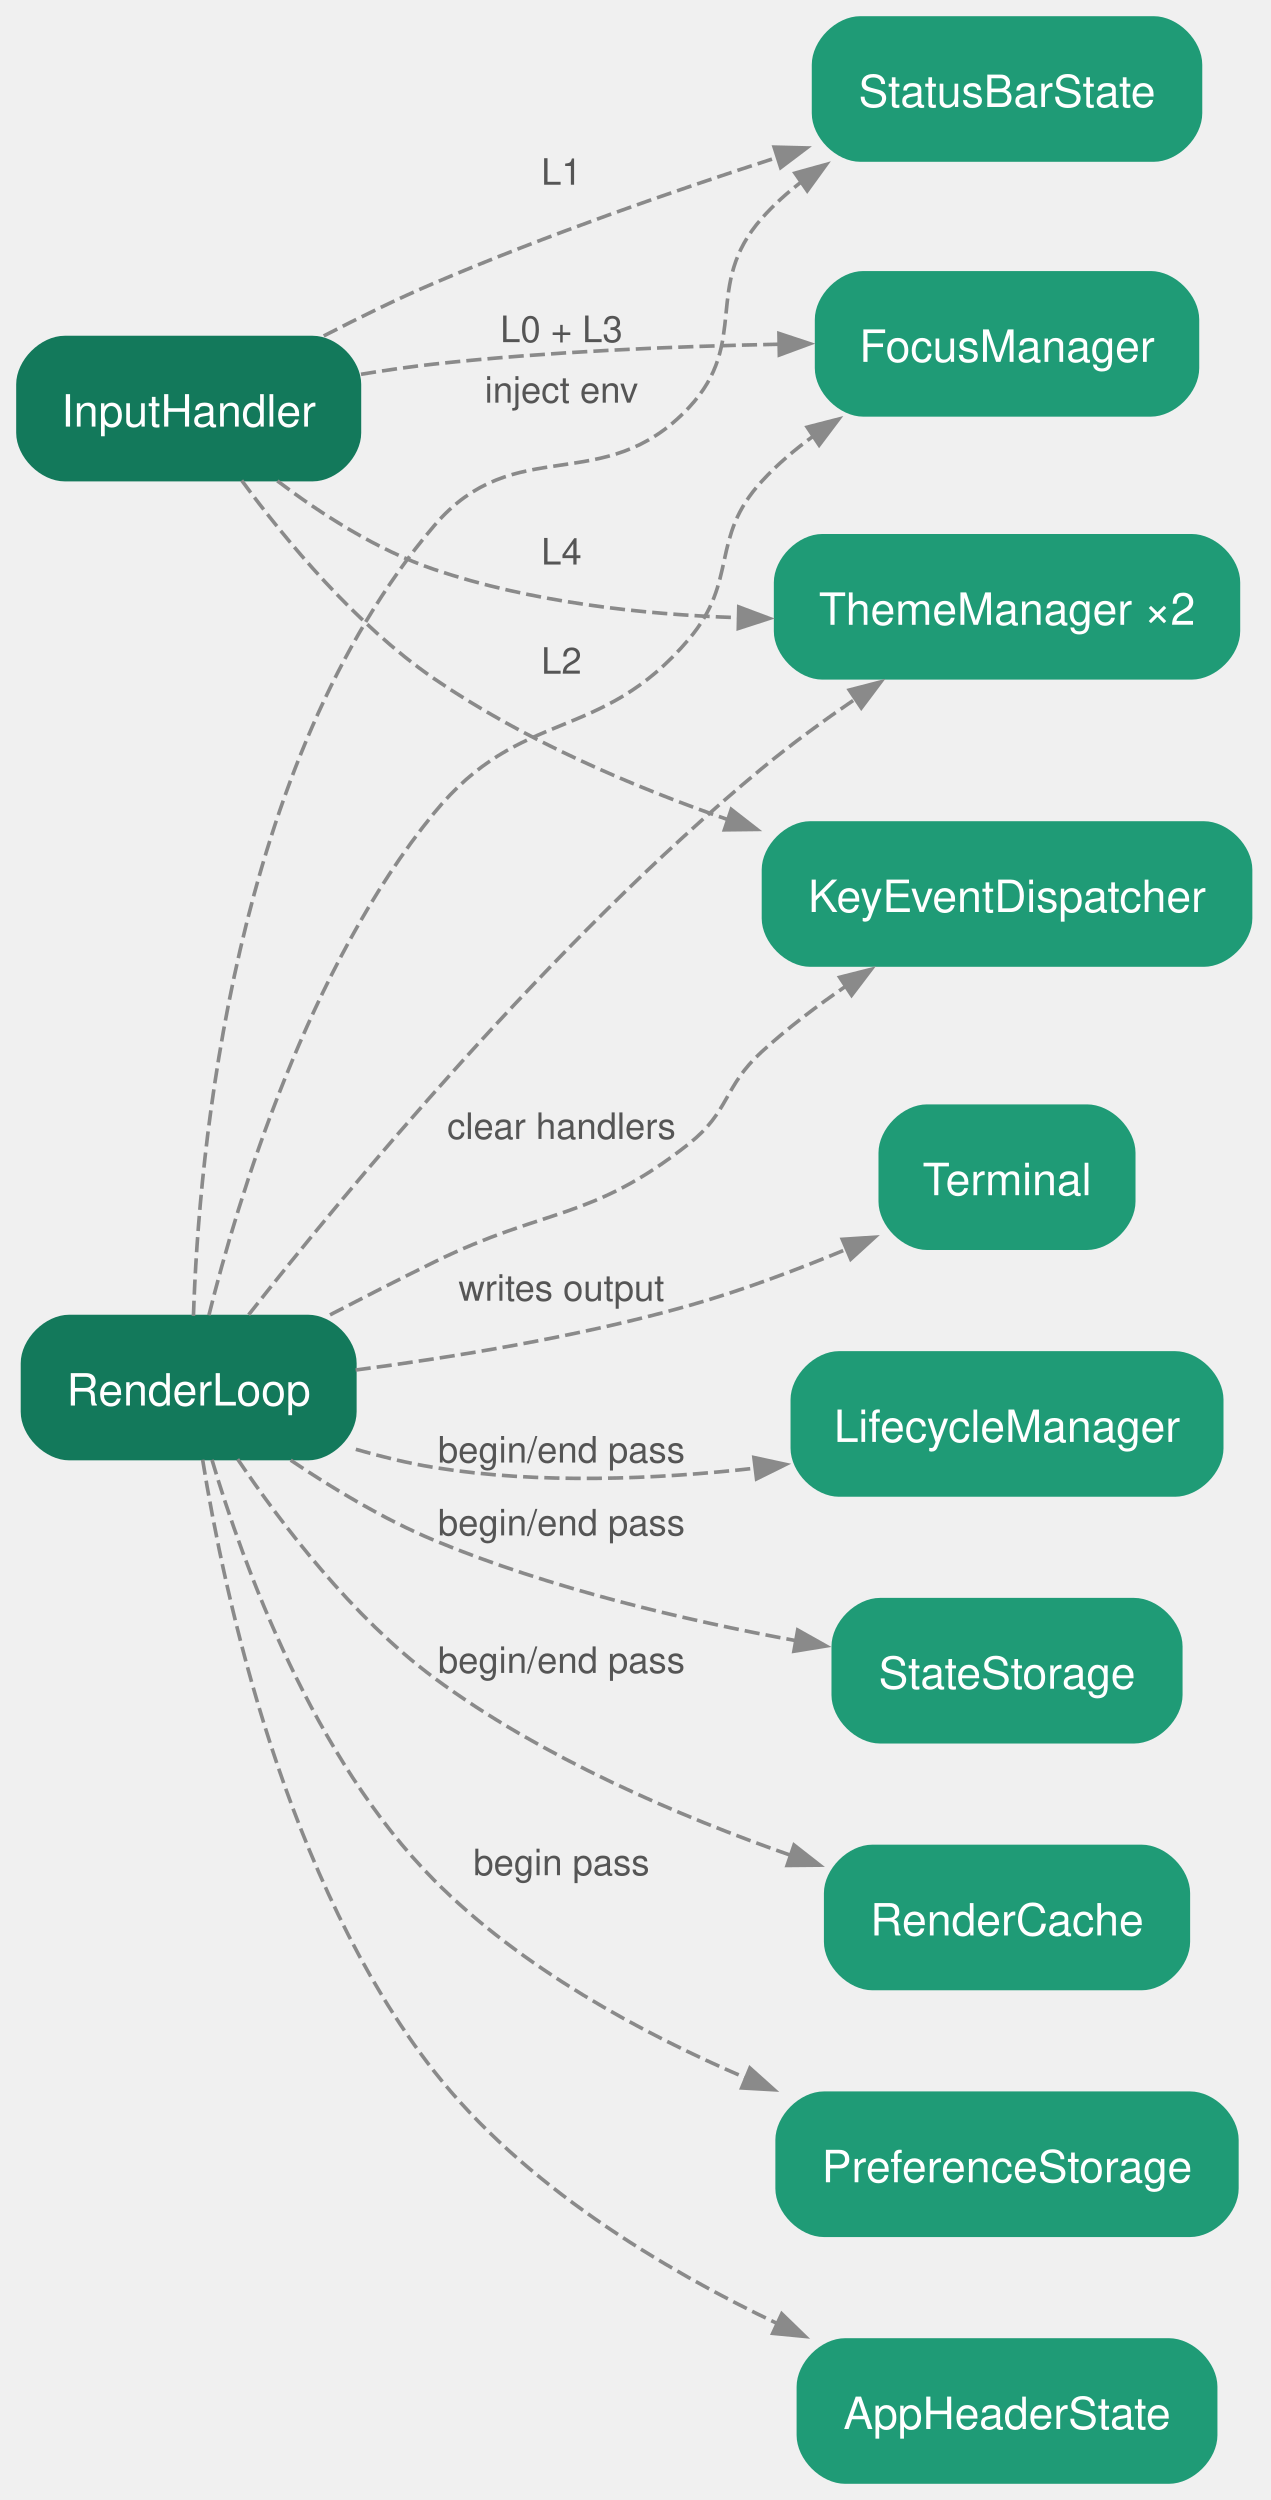
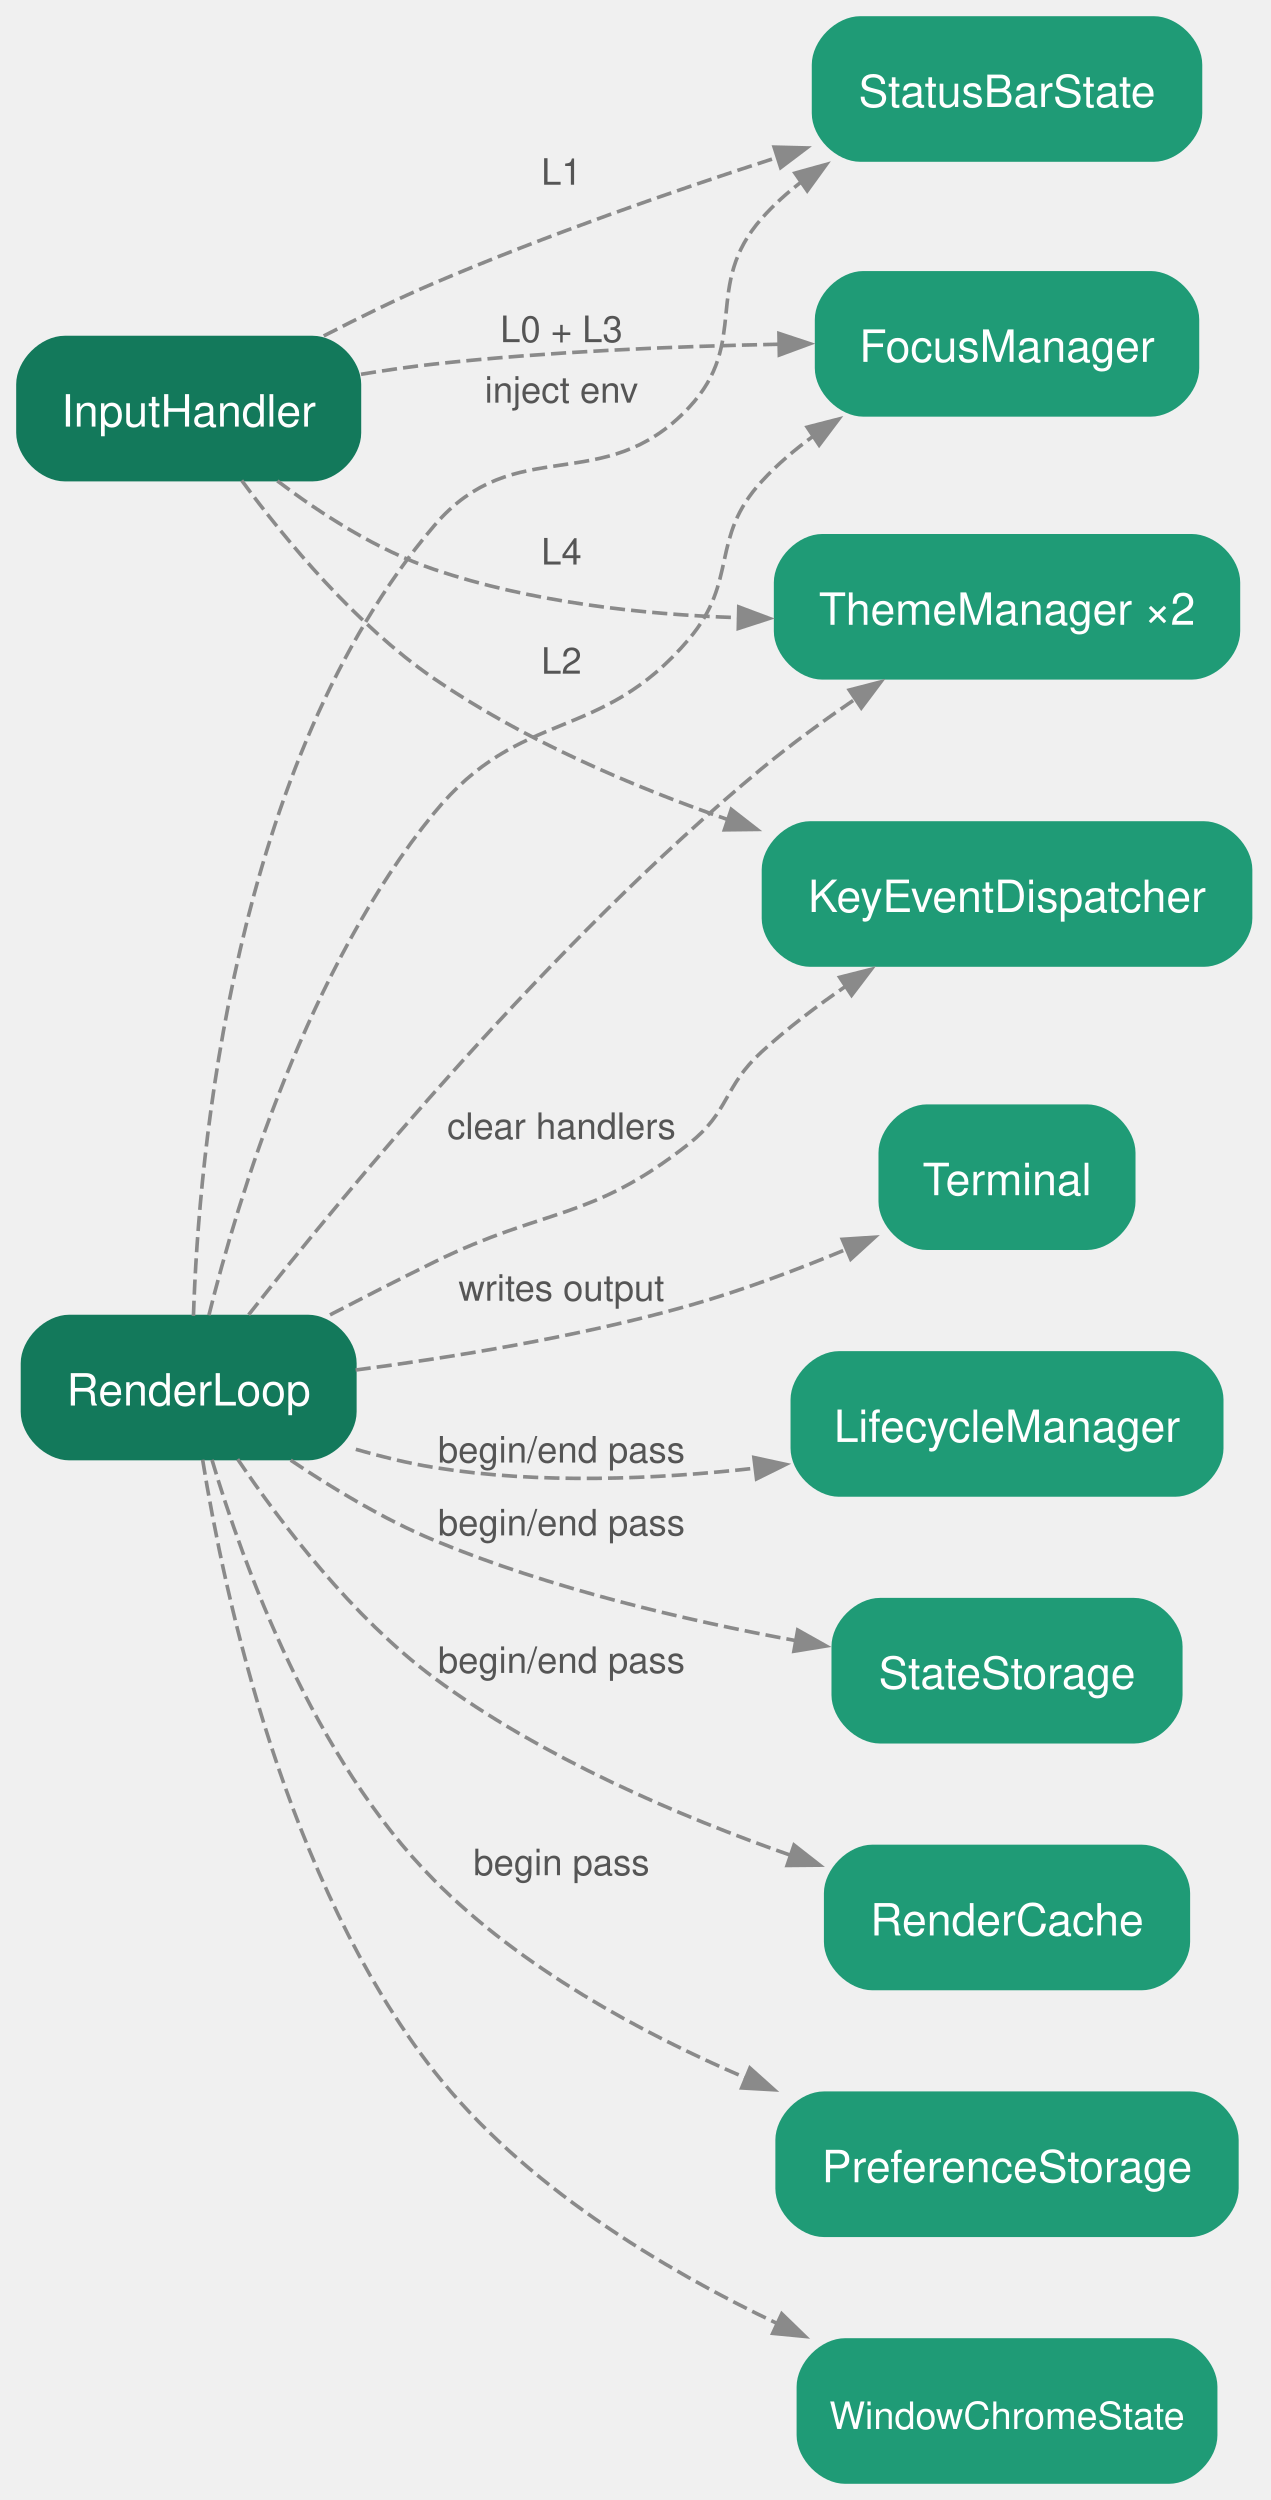
<svg xmlns="http://www.w3.org/2000/svg" width="314pt" height="618pt" viewBox="0.00 0.00 314.00 618.00">
  <style>
.edge path { fill: none; stroke: #8a8a8a; }
.edge polygon { stroke: #8a8a8a; fill: #8a8a8a; }
.cluster path, .cluster polygon { fill: none; stroke: #c8c8c8; }
@media (prefers-color-scheme: dark) {
  .edge text { fill: #cdd1d5; }
  .edge path { stroke: #9aa0a6; }
  .edge polygon { stroke: #9aa0a6; fill: #9aa0a6; }
  .cluster text { fill: #9aa0a6; }
  .cluster path, .cluster polygon { stroke: #5a5a5a; }
}
</style>
  <g id="graph0" class="graph" transform="scale(1 1) rotate(0) translate(4 614)">
    <g id="node1" class="node">
      <path fill="#13795b" stroke="black" stroke-width="0" d="M72.16,-289C72.16,-289 13.12,-289 13.12,-289 7.12,-289 1.12,-283 1.12,-277 1.12,-277 1.12,-265 1.12,-265 1.12,-259 7.12,-253 13.12,-253 13.12,-253 72.16,-253 72.16,-253 78.16,-253 84.16,-259 84.16,-265 84.16,-265 84.16,-277 84.16,-277 84.16,-283 78.16,-289 72.16,-289" />
      <text xml:space="preserve" text-anchor="middle" x="42.64" y="-266.55" font-family="Helvetica,sans-Serif" font-size="11.00" fill="white">RenderLoop</text>
    </g>
    <g id="node3" class="node">
      <path fill="#1f9b76" stroke="black" stroke-width="0" d="M264.7,-341C264.7,-341 225.16,-341 225.16,-341 219.16,-341 213.16,-335 213.16,-329 213.16,-329 213.16,-317 213.16,-317 213.16,-311 219.16,-305 225.16,-305 225.16,-305 264.7,-305 264.7,-305 270.7,-305 276.7,-311 276.7,-317 276.7,-317 276.7,-329 276.7,-329 276.7,-335 270.7,-341 264.7,-341" />
      <text xml:space="preserve" text-anchor="middle" x="244.94" y="-318.55" font-family="Helvetica,sans-Serif" font-size="11.00" fill="white">Terminal</text>
    </g>
    <g id="edge1" class="edge">
      <path vector-effect="non-scaling-stroke" fill="none" stroke="#8a8a8a" stroke-width="1.2" stroke-dasharray="5,2" d="M83.91,-275.33C108.09,-278.5 139.3,-283.61 166.29,-291.25 179.39,-294.96 193.29,-300.2 205.64,-305.35" />
      <polygon fill="#8a8a8a" stroke="#8a8a8a" stroke-width="1.2" points="204.44,-307.5 211.84,-307.99 206.36,-302.99 204.44,-307.5" />
      <text xml:space="preserve" text-anchor="middle" x="134.79" y="-292.45" font-family="Helvetica,sans-Serif" font-size="9.00" fill="#555555">writes output</text>
    </g>
    <g id="node4" class="node">
      <path fill="#1f9b76" stroke="black" stroke-width="0" d="M281.2,-610C281.2,-610 208.67,-610 208.67,-610 202.67,-610 196.67,-604 196.67,-598 196.67,-598 196.67,-586 196.67,-586 196.67,-580 202.67,-574 208.67,-574 208.67,-574 281.2,-574 281.2,-574 287.2,-574 293.2,-580 293.2,-586 293.2,-586 293.2,-598 293.2,-598 293.2,-604 287.2,-610 281.2,-610" />
      <text xml:space="preserve" text-anchor="middle" x="244.94" y="-587.55" font-family="Helvetica,sans-Serif" font-size="11.00" fill="white">StatusBarState</text>
    </g>
    <g id="edge2" class="edge">
      <path vector-effect="non-scaling-stroke" fill="none" stroke="#8a8a8a" stroke-width="1.2" stroke-dasharray="5,2" d="M43.82,-288.72C45.12,-328.39 53.54,-425.48 103.29,-484 123.29,-507.52 145.21,-490.7 166.29,-513.25 181.5,-529.51 169.56,-543.3 184.29,-560 187.23,-563.33 190.6,-566.37 194.21,-569.14" />
      <polygon fill="#8a8a8a" stroke="#8a8a8a" stroke-width="1.2" points="192.76,-571.12 199.9,-573.1 195.55,-567.09 192.76,-571.12" />
      <text xml:space="preserve" text-anchor="middle" x="134.79" y="-514.45" font-family="Helvetica,sans-Serif" font-size="9.00" fill="#555555">inject env</text>
    </g>
    <g id="node5" class="node">
      <path fill="#1f9b76" stroke="black" stroke-width="0" d="M284.95,-36C284.95,-36 204.92,-36 204.92,-36 198.92,-36 192.92,-30 192.92,-24 192.92,-24 192.92,-12 192.92,-12 192.92,-6 198.92,0 204.92,0 204.92,0 284.95,0 284.95,0 290.95,0 296.95,-6 296.95,-12 296.95,-12 296.95,-24 296.95,-24 296.95,-30 290.95,-36 284.95,-36" />
-       <text xml:space="preserve" text-anchor="middle" x="244.94" y="-13.55" font-family="Helvetica,sans-Serif" font-size="11.00" fill="white">AppHeaderState</text>
+       <text xml:space="preserve" text-anchor="middle" x="244.94" y="-13.55" font-family="Helvetica,sans-Serif" font-size="9.35" fill="white">WindowChromeState</text>
    </g>
    <g id="edge3" class="edge">
      <path vector-effect="non-scaling-stroke" fill="none" stroke="#8a8a8a" stroke-width="1.2" stroke-dasharray="5,2" d="M46.09,-253.15C51.38,-220.19 66.51,-148.87 103.29,-102 125.29,-73.96 159.45,-53.25 188.59,-39.4" />
      <polygon fill="#8a8a8a" stroke="#8a8a8a" stroke-width="1.2" points="189.3,-41.78 194.62,-36.62 187.24,-37.33 189.3,-41.78" />
    </g>
    <g id="node6" class="node">
      <path fill="#1f9b76" stroke="black" stroke-width="0" d="M280.45,-547C280.45,-547 209.42,-547 209.42,-547 203.42,-547 197.42,-541 197.42,-535 197.42,-535 197.42,-523 197.42,-523 197.42,-517 203.42,-511 209.42,-511 209.42,-511 280.45,-511 280.45,-511 286.45,-511 292.45,-517 292.45,-523 292.45,-523 292.45,-535 292.45,-535 292.45,-541 286.45,-547 280.45,-547" />
      <text xml:space="preserve" text-anchor="middle" x="244.94" y="-524.55" font-family="Helvetica,sans-Serif" font-size="11.00" fill="white">FocusManager</text>
    </g>
    <g id="edge4" class="edge">
      <path vector-effect="non-scaling-stroke" fill="none" stroke="#8a8a8a" stroke-width="1.2" stroke-dasharray="5,2" d="M47.64,-288.87C54.79,-317.59 72,-374.68 103.29,-413 124.73,-439.26 144.4,-430.12 166.29,-456 178.62,-470.57 171.38,-480.94 184.29,-495 188.13,-499.19 192.62,-503 197.37,-506.42" />
      <polygon fill="#8a8a8a" stroke="#8a8a8a" stroke-width="1.2" points="195.78,-508.31 202.96,-510.16 198.5,-504.23 195.78,-508.31" />
    </g>
    <g id="node7" class="node">
      <path fill="#1f9b76" stroke="black" stroke-width="0" d="M290.58,-482C290.58,-482 199.29,-482 199.29,-482 193.29,-482 187.29,-476 187.29,-470 187.29,-470 187.29,-458 187.29,-458 187.29,-452 193.29,-446 199.29,-446 199.29,-446 290.58,-446 290.58,-446 296.58,-446 302.58,-452 302.58,-458 302.58,-458 302.58,-470 302.58,-470 302.58,-476 296.58,-482 290.58,-482" />
      <text xml:space="preserve" text-anchor="middle" x="244.94" y="-459.55" font-family="Helvetica,sans-Serif" font-size="11.00" fill="white">ThemeManager ×2</text>
    </g>
    <g id="edge5" class="edge">
      <path vector-effect="non-scaling-stroke" fill="none" stroke="#8a8a8a" stroke-width="1.2" stroke-dasharray="5,2" d="M57.46,-288.98C81.22,-319.18 132.3,-380.99 184.29,-424 191.57,-430.02 199.77,-435.99 207.7,-441.4" />
      <polygon fill="#8a8a8a" stroke="#8a8a8a" stroke-width="1.2" points="206.19,-443.33 213.37,-445.19 208.92,-439.26 206.19,-443.33" />
    </g>
    <g id="node8" class="node">
      <path fill="#1f9b76" stroke="black" stroke-width="0" d="M286.45,-280C286.45,-280 203.42,-280 203.42,-280 197.42,-280 191.42,-274 191.42,-268 191.42,-268 191.42,-256 191.42,-256 191.42,-250 197.42,-244 203.42,-244 203.42,-244 286.45,-244 286.45,-244 292.45,-244 298.45,-250 298.45,-256 298.45,-256 298.45,-268 298.45,-268 298.45,-274 292.45,-280 286.45,-280" />
      <text xml:space="preserve" text-anchor="middle" x="244.94" y="-257.55" font-family="Helvetica,sans-Serif" font-size="11.00" fill="white">LifecycleManager</text>
    </g>
    <g id="edge6" class="edge">
      <path vector-effect="non-scaling-stroke" fill="none" stroke="#8a8a8a" stroke-width="1.2" stroke-dasharray="5,2" d="M83.96,-255.73C90.34,-253.88 96.94,-252.27 103.29,-251.25 129.24,-247.07 158.16,-248.28 182.99,-251.1" />
      <polygon fill="#8a8a8a" stroke="#8a8a8a" stroke-width="1.2" points="182.54,-253.51 189.79,-251.94 183.14,-248.65 182.54,-253.51" />
      <text xml:space="preserve" text-anchor="middle" x="134.79" y="-252.45" font-family="Helvetica,sans-Serif" font-size="9.00" fill="#555555">begin/end pass</text>
    </g>
    <g id="node9" class="node">
      <path fill="#1f9b76" stroke="black" stroke-width="0" d="M276.33,-219C276.33,-219 213.54,-219 213.54,-219 207.54,-219 201.54,-213 201.54,-207 201.54,-207 201.54,-195 201.54,-195 201.54,-189 207.54,-183 213.54,-183 213.54,-183 276.33,-183 276.33,-183 282.33,-183 288.33,-189 288.33,-195 288.33,-195 288.33,-207 288.33,-207 288.33,-213 282.33,-219 276.33,-219" />
      <text xml:space="preserve" text-anchor="middle" x="244.94" y="-196.55" font-family="Helvetica,sans-Serif" font-size="11.00" fill="white">StateStorage</text>
    </g>
    <g id="edge7" class="edge">
      <path vector-effect="non-scaling-stroke" fill="none" stroke="#8a8a8a" stroke-width="1.2" stroke-dasharray="5,2" d="M67.86,-253.04C78.32,-245.99 90.96,-238.39 103.29,-233.25 131.88,-221.34 165.65,-213.41 192.94,-208.4" />
      <polygon fill="#8a8a8a" stroke="#8a8a8a" stroke-width="1.2" points="193.3,-210.82 199.76,-207.19 192.44,-206 193.3,-210.82" />
      <text xml:space="preserve" text-anchor="middle" x="134.79" y="-234.45" font-family="Helvetica,sans-Serif" font-size="9.00" fill="#555555">begin/end pass</text>
    </g>
    <g id="node10" class="node">
      <path fill="#1f9b76" stroke="black" stroke-width="0" d="M278.2,-158C278.2,-158 211.67,-158 211.67,-158 205.67,-158 199.67,-152 199.67,-146 199.67,-146 199.67,-134 199.67,-134 199.67,-128 205.67,-122 211.67,-122 211.67,-122 278.2,-122 278.2,-122 284.2,-122 290.2,-128 290.2,-134 290.2,-134 290.2,-146 290.2,-146 290.2,-152 284.2,-158 278.2,-158" />
      <text xml:space="preserve" text-anchor="middle" x="244.94" y="-135.55" font-family="Helvetica,sans-Serif" font-size="11.00" fill="white">RenderCache</text>
    </g>
    <g id="edge8" class="edge">
      <path vector-effect="non-scaling-stroke" fill="none" stroke="#8a8a8a" stroke-width="1.2" stroke-dasharray="5,2" d="M54.75,-253.29C65.51,-237.35 83.12,-214.2 103.29,-199.25 129.83,-179.57 163.88,-165.01 191.83,-155.24" />
      <polygon fill="#8a8a8a" stroke="#8a8a8a" stroke-width="1.2" points="192.36,-157.65 198.2,-153.08 190.78,-153.01 192.36,-157.65" />
      <text xml:space="preserve" text-anchor="middle" x="134.79" y="-200.45" font-family="Helvetica,sans-Serif" font-size="9.00" fill="#555555">begin/end pass</text>
    </g>
    <g id="node11" class="node">
      <path fill="#1f9b76" stroke="black" stroke-width="0" d="M290.2,-97C290.2,-97 199.67,-97 199.67,-97 193.67,-97 187.67,-91 187.67,-85 187.67,-85 187.67,-73 187.67,-73 187.67,-67 193.67,-61 199.67,-61 199.67,-61 290.2,-61 290.2,-61 296.2,-61 302.2,-67 302.2,-73 302.2,-73 302.2,-85 302.2,-85 302.2,-91 296.2,-97 290.2,-97" />
      <text xml:space="preserve" text-anchor="middle" x="244.94" y="-74.55" font-family="Helvetica,sans-Serif" font-size="11.00" fill="white">PreferenceStorage</text>
    </g>
    <g id="edge9" class="edge">
      <path vector-effect="non-scaling-stroke" fill="none" stroke="#8a8a8a" stroke-width="1.2" stroke-dasharray="5,2" d="M48.4,-253.13C56.08,-227.3 73.45,-179.32 103.29,-149.25 124.72,-127.65 154.15,-111.55 180.56,-100.24" />
      <polygon fill="#8a8a8a" stroke="#8a8a8a" stroke-width="1.2" points="181.44,-102.53 186.96,-97.58 179.56,-98 181.44,-102.53" />
      <text xml:space="preserve" text-anchor="middle" x="134.79" y="-150.45" font-family="Helvetica,sans-Serif" font-size="9.00" fill="#555555">begin pass</text>
    </g>
    <g id="node12" class="node">
      <path fill="#1f9b76" stroke="black" stroke-width="0" d="M293.58,-411C293.58,-411 196.29,-411 196.29,-411 190.29,-411 184.29,-405 184.29,-399 184.29,-399 184.29,-387 184.29,-387 184.29,-381 190.29,-375 196.29,-375 196.29,-375 293.58,-375 293.58,-375 299.58,-375 305.58,-381 305.58,-387 305.58,-387 305.58,-399 305.58,-399 305.58,-405 299.58,-411 293.58,-411" />
      <text xml:space="preserve" text-anchor="middle" x="244.94" y="-388.55" font-family="Helvetica,sans-Serif" font-size="11.00" fill="white">KeyEventDispatcher</text>
    </g>
    <g id="edge10" class="edge">
      <path vector-effect="non-scaling-stroke" fill="none" stroke="#8a8a8a" stroke-width="1.2" stroke-dasharray="5,2" d="M77.58,-288.97C85.95,-293.31 94.91,-297.88 103.29,-302 130.99,-315.62 142.06,-312.13 166.29,-331.25 176.41,-339.24 174.77,-345.3 184.29,-354 190.66,-359.82 197.99,-365.36 205.28,-370.35" />
      <polygon fill="#8a8a8a" stroke="#8a8a8a" stroke-width="1.2" points="203.81,-372.32 211,-374.14 206.52,-368.23 203.81,-372.32" />
      <text xml:space="preserve" text-anchor="middle" x="134.79" y="-332.45" font-family="Helvetica,sans-Serif" font-size="9.00" fill="#555555">clear handlers</text>
    </g>
    <g id="node2" class="node">
      <path fill="#13795b" stroke="black" stroke-width="0" d="M73.29,-531C73.29,-531 12,-531 12,-531 6,-531 0,-525 0,-519 0,-519 0,-507 0,-507 0,-501 6,-495 12,-495 12,-495 73.29,-495 73.29,-495 79.29,-495 85.29,-501 85.29,-507 85.29,-507 85.29,-519 85.29,-519 85.29,-525 79.29,-531 73.29,-531" />
      <text xml:space="preserve" text-anchor="middle" x="42.64" y="-508.55" font-family="Helvetica,sans-Serif" font-size="11.00" fill="white">InputHandler</text>
    </g>
    <g id="edge12" class="edge">
      <path vector-effect="non-scaling-stroke" fill="none" stroke="#8a8a8a" stroke-width="1.2" stroke-dasharray="5,2" d="M76.03,-530.96C84.76,-535.48 94.28,-540.15 103.29,-544 130.8,-555.76 162.24,-566.72 188.41,-575.18" />
      <polygon fill="#8a8a8a" stroke="#8a8a8a" stroke-width="1.2" points="187.57,-577.48 194.98,-577.29 189.06,-572.82 187.57,-577.48" />
      <text xml:space="preserve" text-anchor="middle" x="134.79" y="-568.33" font-family="Helvetica,sans-Serif" font-size="9.00" fill="#555555">L1</text>
    </g>
    <g id="edge11" class="edge">
      <path vector-effect="non-scaling-stroke" fill="none" stroke="#8a8a8a" stroke-width="1.2" stroke-dasharray="5,2" d="M85.24,-521.48C91.28,-522.47 97.43,-523.36 103.29,-524 131.44,-527.08 162.93,-528.4 188.96,-528.91" />
      <polygon fill="#8a8a8a" stroke="#8a8a8a" stroke-width="1.2" points="188.71,-531.36 195.75,-529.03 188.8,-526.46 188.71,-531.36" />
      <text xml:space="preserve" text-anchor="middle" x="134.79" y="-529.43" font-family="Helvetica,sans-Serif" font-size="9.00" fill="#555555">L0 + L3</text>
    </g>
    <g id="edge14" class="edge">
      <path vector-effect="non-scaling-stroke" fill="none" stroke="#8a8a8a" stroke-width="1.2" stroke-dasharray="5,2" d="M64.56,-495.12C75.39,-486.93 89.27,-478 103.29,-473.25 127.13,-465.17 154.52,-462.09 178.76,-461.3" />
      <polygon fill="#8a8a8a" stroke="#8a8a8a" stroke-width="1.2" points="178.77,-463.75 185.72,-461.14 178.66,-458.85 178.77,-463.75" />
      <text xml:space="preserve" text-anchor="middle" x="134.79" y="-474.45" font-family="Helvetica,sans-Serif" font-size="9.00" fill="#555555">L4</text>
    </g>
    <g id="edge13" class="edge">
      <path vector-effect="non-scaling-stroke" fill="none" stroke="#8a8a8a" stroke-width="1.2" stroke-dasharray="5,2" d="M55.75,-495.23C66.67,-480.37 83.95,-459.53 103.29,-446.25 125.24,-431.18 152.02,-419.67 176.29,-411.27" />
      <polygon fill="#8a8a8a" stroke="#8a8a8a" stroke-width="1.2" points="176.84,-413.67 182.7,-409.11 175.28,-409.02 176.84,-413.67" />
      <text xml:space="preserve" text-anchor="middle" x="134.79" y="-447.45" font-family="Helvetica,sans-Serif" font-size="9.00" fill="#555555">L2</text>
    </g>
  </g>
</svg>
